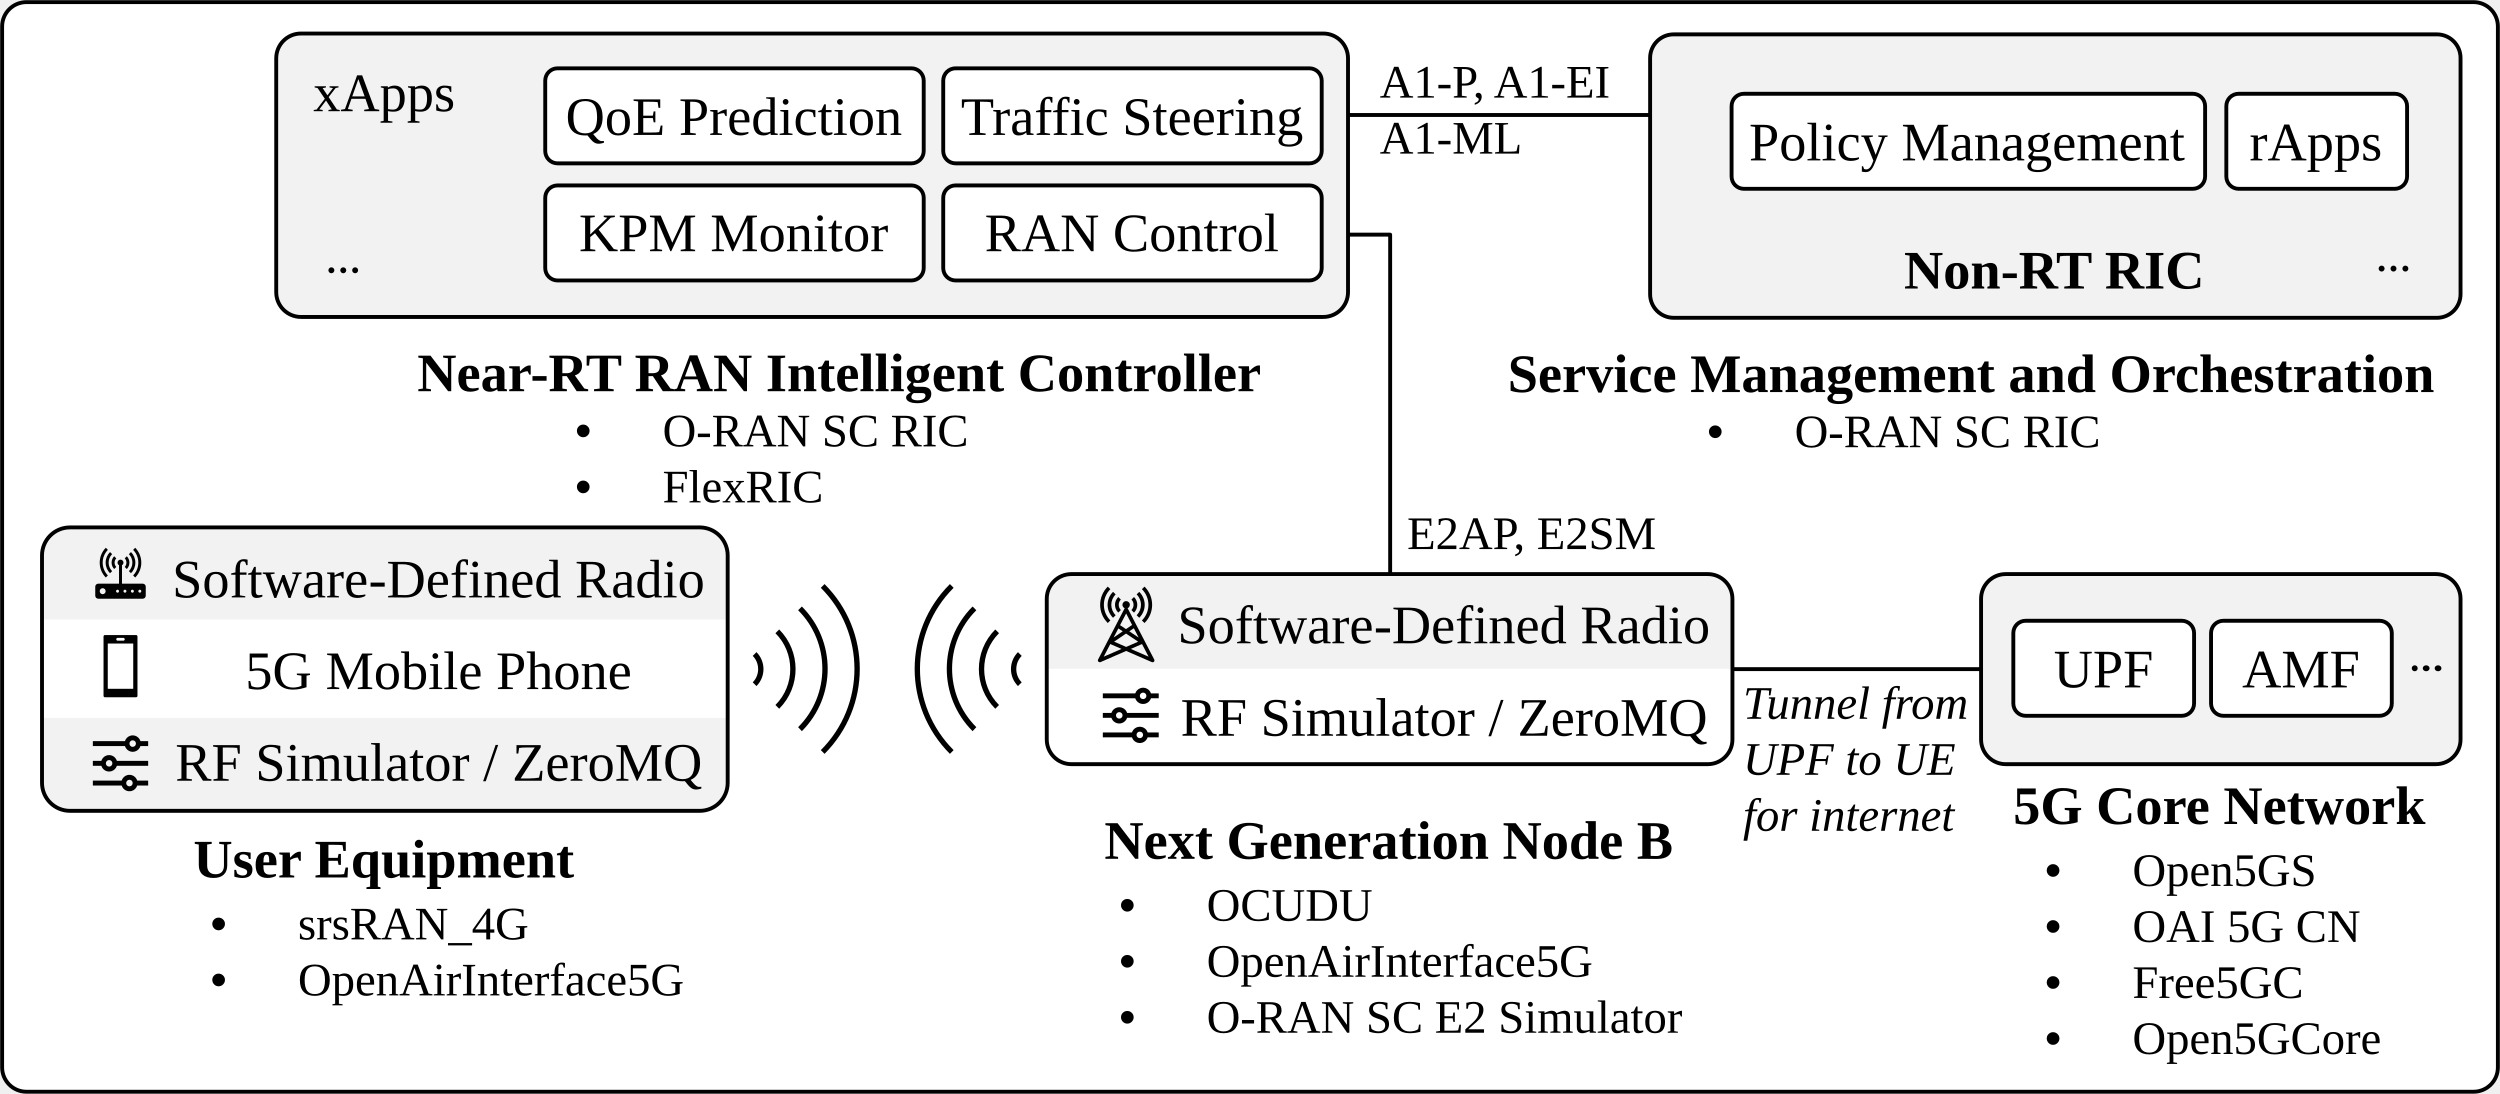
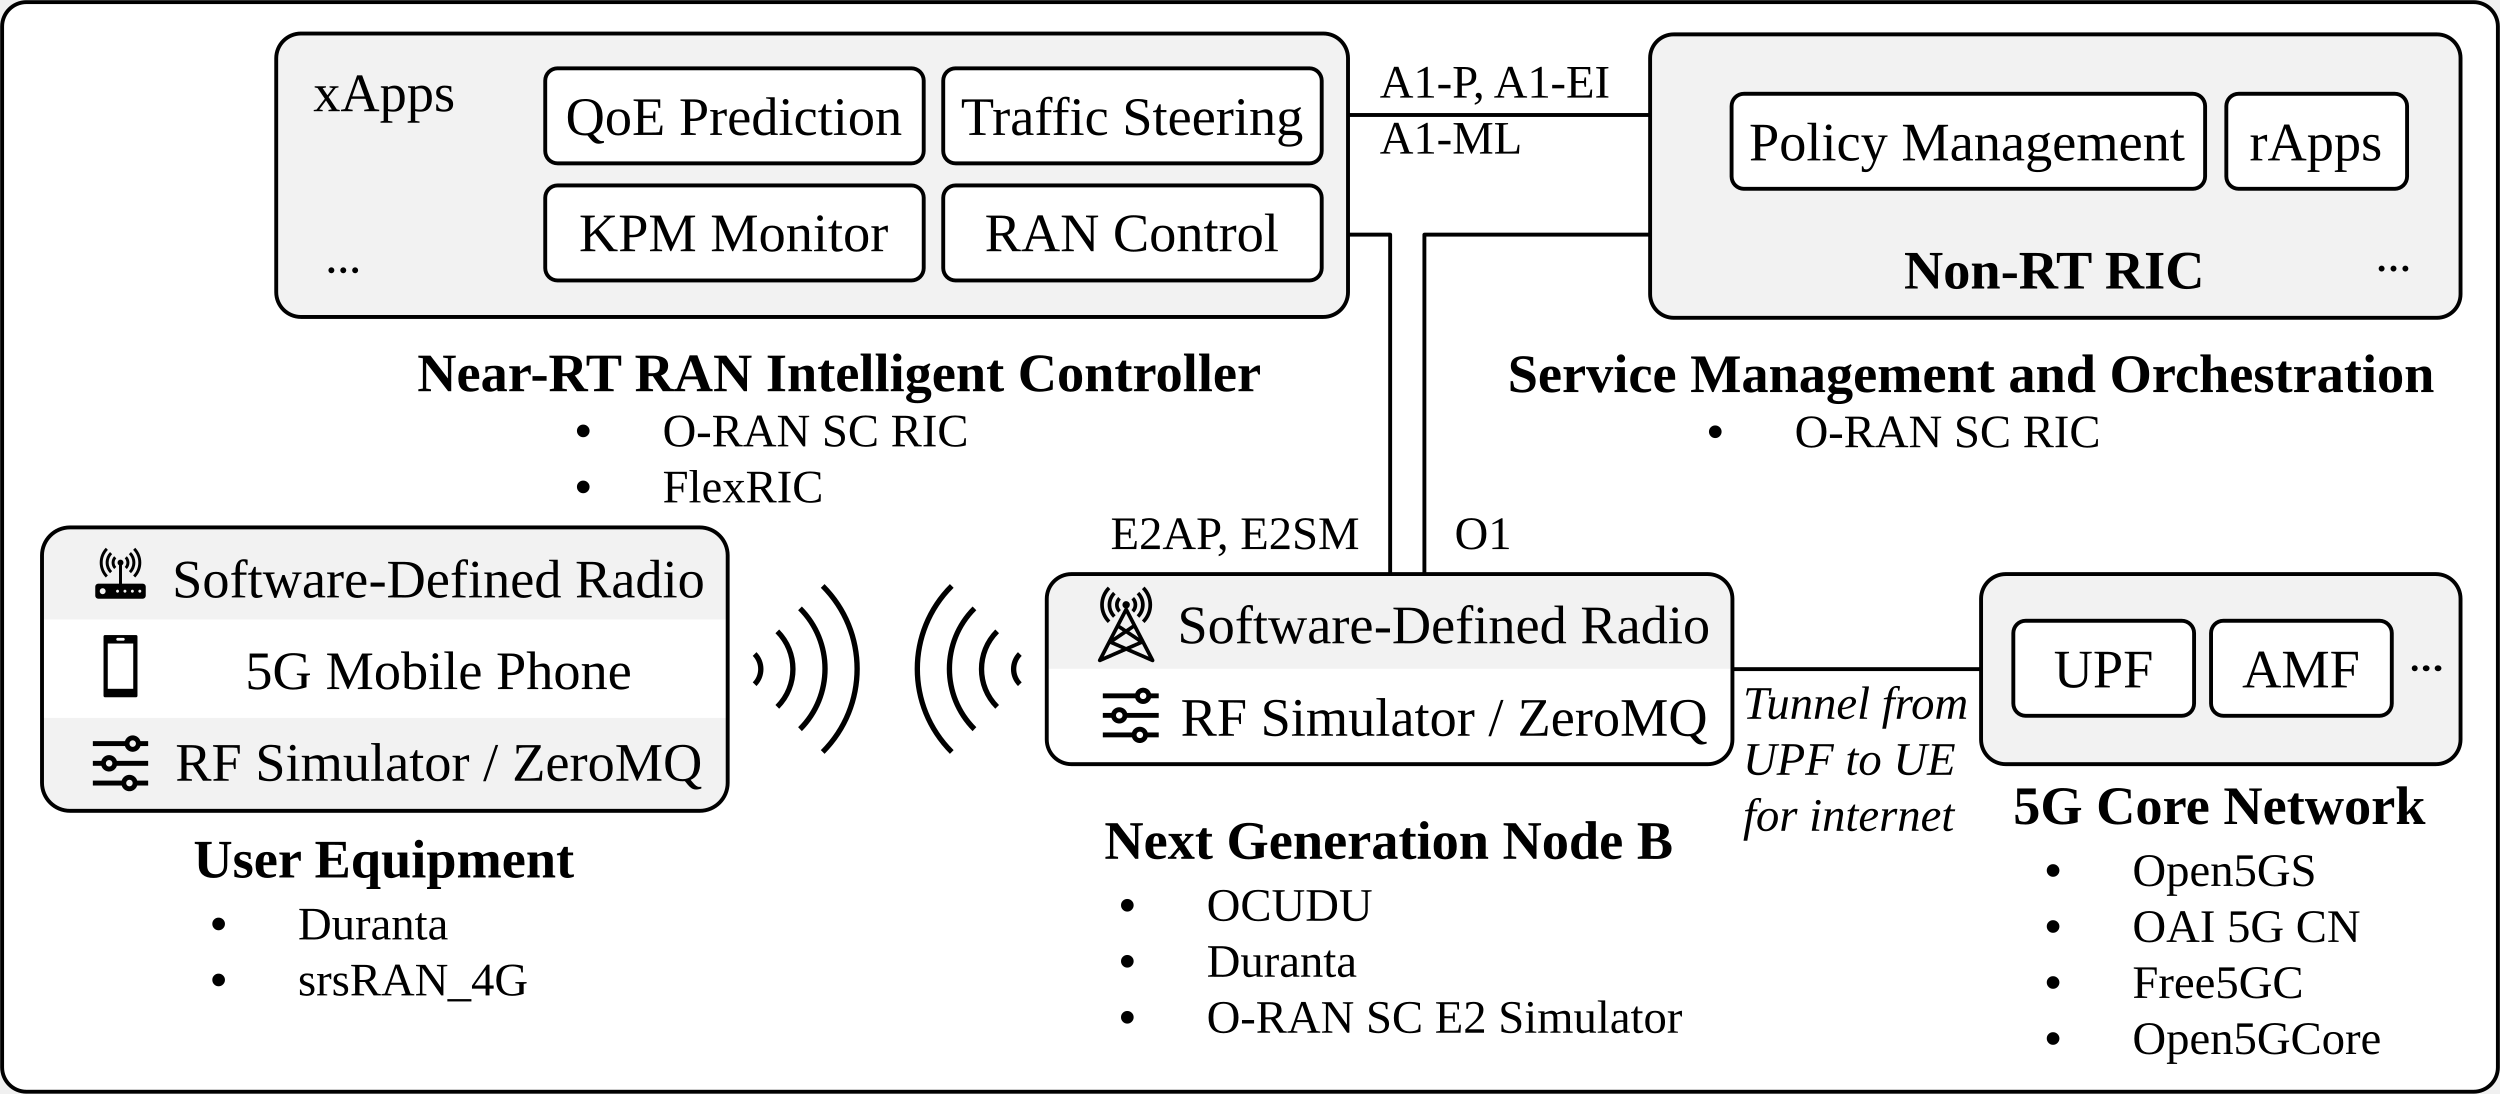
<svg xmlns="http://www.w3.org/2000/svg" width="2946" height="1289" xml:space="preserve" overflow="hidden">
  <g transform="translate(-723 -591)">
    <path d="M725 621.657C725 605.83 737.83 593 753.657 593L3637.34 593C3653.17 593 3666 605.83 3666 621.657L3666 1848.34C3666 1864.17 3653.17 1877 3637.34 1877L753.657 1877C737.83 1877 725 1864.17 725 1848.34Z" fill="#FFFFFF" fill-rule="evenodd" />
    <path d="M2667.5 659.296C2667.5 643.945 2679.94 631.5 2695.3 631.5L3594.7 631.5C3610.06 631.5 3622.5 643.945 3622.5 659.296L3622.5 937.704C3622.5 953.055 3610.06 965.5 3594.7 965.5L2695.3 965.5C2679.94 965.5 2667.5 953.055 2667.5 937.704Z" stroke="#000000" stroke-width="4.583" stroke-miterlimit="8" fill="#F2F2F2" fill-rule="evenodd" />
    <text font-family="Times New Roman,Times New Roman_MSFontService,sans-serif" font-weight="700" font-size="64" transform="matrix(1 0 0 1 2499.7 1053)">Service Management and Orchestration</text>
    <text font-family="Arial,Arial_MSFontService,sans-serif" font-weight="400" font-size="55" transform="matrix(1 0 0 1 2734.66 1118)">•</text>
    <text font-family="Times New Roman,Times New Roman_MSFontService,sans-serif" font-weight="400" font-size="55" transform="matrix(1 0 0 1 2837.79 1118)">O</text>
    <text font-family="Times New Roman,Times New Roman_MSFontService,sans-serif" font-weight="400" font-size="55" transform="matrix(1 0 0 1 2877.32 1118)">-</text>
    <text font-family="Times New Roman,Times New Roman_MSFontService,sans-serif" font-weight="400" font-size="55" transform="matrix(1 0 0 1 2895.65 1118)">RAN SC RIC</text>
    <text font-family="Times New Roman,Times New Roman_MSFontService,sans-serif" font-weight="700" font-size="64" transform="matrix(1 0 0 1 2966.67 931)">Non</text>
    <text font-family="Times New Roman,Times New Roman_MSFontService,sans-serif" font-weight="700" font-size="64" transform="matrix(1 0 0 1 3080.68 931)">-</text>
    <text font-family="Times New Roman,Times New Roman_MSFontService,sans-serif" font-weight="700" font-size="64" transform="matrix(1 0 0 1 3101.88 931)">RT RIC</text>
    <path d="M725.5 622.158C725.5 606.331 738.331 593.5 754.158 593.5L3637.84 593.5C3653.67 593.5 3666.5 606.331 3666.5 622.158L3666.5 1848.84C3666.5 1864.67 3653.67 1877.5 3637.84 1877.5L754.158 1877.5C738.331 1877.5 725.5 1864.67 725.5 1848.84Z" stroke="#000000" stroke-width="4.583" stroke-miterlimit="8" fill="none" fill-rule="evenodd" />
    <text font-family="Times New Roman,Times New Roman_MSFontService,sans-serif" font-weight="700" font-size="64" transform="matrix(1 0 0 1 950.914 1625)">User Equipment</text>
    <path d="M772 1243.62C772 1226.16 786.155 1212 803.617 1212L1548.38 1212C1565.84 1212 1580 1226.16 1580 1243.62L1580 1514.38C1580 1531.84 1565.84 1546 1548.38 1546L803.617 1546C786.155 1546 772 1531.84 772 1514.38Z" fill="#F2F2F2" fill-rule="evenodd" />
    <rect x="772" y="1321" width="808" height="116" fill="#FFFFFF" />
    <path d="M772.5 1245.5C772.5 1227.27 787.273 1212.5 805.496 1212.5L1547.5 1212.5C1565.73 1212.5 1580.5 1227.27 1580.5 1245.5L1580.5 1513.5C1580.5 1531.73 1565.73 1546.5 1547.5 1546.5L805.496 1546.5C787.273 1546.5 772.5 1531.73 772.5 1513.5Z" stroke="#000000" stroke-width="4.583" stroke-miterlimit="8" fill="none" fill-rule="evenodd" />
    <text font-family="Times New Roman,Times New Roman_MSFontService,sans-serif" font-weight="400" font-size="64" transform="matrix(1 0 0 1 929.584 1511)">RF Simulator / </text>
    <text font-family="Times New Roman,Times New Roman_MSFontService,sans-serif" font-weight="400" font-size="64" transform="matrix(1 0 0 1 1326.62 1511)">ZeroMQ</text>
    <text font-family="Times New Roman,Times New Roman_MSFontService,sans-serif" font-weight="400" font-size="64" transform="matrix(1 0 0 1 1012.08 1403)">5G </text>
    <text font-family="Times New Roman,Times New Roman_MSFontService,sans-serif" font-weight="400" font-size="64" transform="matrix(1 0 0 1 1106.62 1403)">Mobile Phone</text>
    <text font-family="Times New Roman,Times New Roman_MSFontService,sans-serif" font-weight="400" font-size="64" transform="matrix(1 0 0 1 925.86 1295)">Software</text>
    <text font-family="Times New Roman,Times New Roman_MSFontService,sans-serif" font-weight="400" font-size="64" transform="matrix(1 0 0 1 1157.32 1295)">-</text>
    <text font-family="Times New Roman,Times New Roman_MSFontService,sans-serif" font-weight="400" font-size="64" transform="matrix(1 0 0 1 1178.52 1295)">Defined Radio</text>
    <g>
      <g>
        <g>
          <path d="M55 66.666 25 66.666 25 13.333 55 13.333 55 66.666ZM36.666 6.667 43.333 6.667C44.25 6.667 45 7.417 45 8.333 45 9.25 44.25 10 43.333 10L36.666 10C35.75 10 35 9.25 35 8.333 35 7.417 35.75 6.667 36.666 6.667ZM58.333 3.333 21.667 3.333C20.75 3.333 20 4.083 20 5L20 75C20 75.916 20.75 76.666 21.667 76.666L58.333 76.666C59.25 76.666 60 75.916 60 75L60 5C60 4.083 59.25 3.333 58.333 3.333Z" transform="matrix(1 0 0 1 825 1336)" />
        </g>
      </g>
    </g>
    <g>
      <g>
        <g>
          <path d="M69.516 20.125C67.928 15.076 62.547 12.271 57.499 13.86 54.512 14.799 52.173 17.139 51.233 20.125L13.417 20.125 13.417 25.875 51.233 25.875C52.822 30.924 58.202 33.729 63.251 32.14 66.237 31.201 68.577 28.861 69.516 25.875L78.583 25.875 78.583 20.125ZM60.375 26.833C58.258 26.833 56.541 25.117 56.541 23 56.541 20.883 58.258 19.167 60.375 19.167 62.492 19.167 64.208 20.883 64.208 23 64.208 25.117 62.492 26.833 60.375 26.833Z" transform="matrix(1 0 0 1.01087 819 1444)" />
          <path d="M56.541 59.416C52.358 59.422 48.66 62.136 47.4 66.125L13.417 66.125 13.417 71.875 47.4 71.875C48.988 76.924 54.369 79.729 59.418 78.14 62.404 77.201 64.743 74.861 65.683 71.875L78.583 71.875 78.583 66.125 65.683 66.125C64.423 62.136 60.725 59.422 56.541 59.416ZM56.541 72.833C54.425 72.833 52.708 71.117 52.708 69 52.708 66.883 54.425 65.166 56.541 65.166 58.659 65.166 60.375 66.883 60.375 69 60.375 71.117 58.659 72.833 56.541 72.833Z" transform="matrix(1 0 0 1.01087 819 1444)" />
          <path d="M32.583 36.417C28.4 36.422 24.702 39.136 23.442 43.125L13.417 43.125 13.417 48.875 23.442 48.875C25.03 53.924 30.411 56.729 35.459 55.14 38.446 54.201 40.785 51.861 41.725 48.875L78.583 48.875 78.583 43.125 41.725 43.125C40.465 39.136 36.767 36.422 32.583 36.417ZM32.583 49.833C30.466 49.833 28.75 48.117 28.75 46 28.75 43.883 30.466 42.167 32.583 42.167 34.7 42.167 36.417 43.883 36.417 46 36.417 48.117 34.7 49.833 32.583 49.833Z" transform="matrix(1 0 0 1.01087 819 1444)" />
        </g>
      </g>
    </g>
    <g>
      <g>
        <g>
          <path d="M34.563 37.1 37.013 34.65C35.788 33.338 35 31.588 35 29.663 35 27.738 35.788 25.988 37.013 24.675L34.563 22.225C32.638 24.15 31.5 26.775 31.5 29.663 31.5 32.55 32.638 35.175 34.563 37.1Z" transform="matrix(1 0 0 1.0119 823 1224)" />
          <path d="M29.663 42 32.113 39.55C29.575 37.013 28 33.513 28 29.663 28 25.813 29.575 22.313 32.113 19.775L29.663 17.325C26.425 20.475 24.5 24.85 24.5 29.663 24.5 34.475 26.425 38.85 29.663 42Z" transform="matrix(1 0 0 1.0119 823 1224)" />
          <path d="M27.125 44.538C23.363 40.775 21 35.525 21 29.663 21 23.8 23.363 18.638 27.125 14.787L24.675 12.338C20.213 16.8 17.5 22.925 17.5 29.663 17.5 36.4 20.213 42.525 24.675 46.988L27.125 44.538Z" transform="matrix(1 0 0 1.0119 823 1224)" />
          <path d="M49.438 37.1C51.363 35.175 52.5 32.55 52.5 29.663 52.5 26.775 51.363 24.15 49.438 22.225L46.988 24.675C48.213 25.9 49 27.65 49 29.663 49 31.675 48.213 33.338 46.988 34.65L49.438 37.1Z" transform="matrix(1 0 0 1.0119 823 1224)" />
          <path d="M51.888 39.55 54.338 42C57.575 38.85 59.5 34.475 59.5 29.663 59.5 24.85 57.575 20.475 54.338 17.325L51.888 19.775C54.425 22.313 56 25.813 56 29.663 56 33.513 54.425 37.013 51.888 39.55Z" transform="matrix(1 0 0 1.0119 823 1224)" />
          <path d="M56.875 44.538 59.325 46.988C63.788 42.525 66.5 36.4 66.5 29.663 66.5 22.925 63.788 16.8 59.325 12.338L56.875 14.787C60.638 18.55 63 23.8 63 29.663 63 35.525 60.638 40.688 56.875 44.538Z" transform="matrix(1 0 0 1.0119 823 1224)" />
          <path d="M64.75 64.663C63.788 64.663 63 63.875 63 62.913 63 61.95 63.788 61.163 64.75 61.163 65.713 61.163 66.5 61.95 66.5 62.913 66.5 63.875 65.713 64.663 64.75 64.663ZM56 64.663C55.038 64.663 54.25 63.875 54.25 62.913 54.25 61.95 55.038 61.163 56 61.163 56.963 61.163 57.75 61.95 57.75 62.913 57.75 63.875 56.963 64.663 56 64.663ZM47.25 64.663C46.288 64.663 45.5 63.875 45.5 62.913 45.5 61.95 46.288 61.163 47.25 61.163 48.213 61.163 49 61.95 49 62.913 49 63.875 48.213 64.663 47.25 64.663ZM38.5 64.663C37.538 64.663 36.75 63.875 36.75 62.913 36.75 61.95 37.538 61.163 38.5 61.163 39.463 61.163 40.25 61.95 40.25 62.913 40.25 63.875 39.463 64.663 38.5 64.663ZM21 66.413C19.075 66.413 17.5 64.838 17.5 62.913 17.5 60.988 19.075 59.413 21 59.413 22.925 59.413 24.5 60.988 24.5 62.913 24.5 64.838 22.925 66.413 21 66.413ZM68.25 54.163 43.75 54.163 43.75 32.638C44.8 32.025 45.5 30.888 45.5 29.663 45.5 27.738 43.925 26.163 42 26.163 40.075 26.163 38.5 27.738 38.5 29.663 38.5 30.975 39.2 32.113 40.25 32.638L40.25 54.163 15.75 54.163C13.825 54.163 12.25 55.738 12.25 57.663L12.25 68.163C12.25 70.088 13.825 71.663 15.75 71.663L68.25 71.663C70.175 71.663 71.75 70.088 71.75 68.163L71.75 57.663C71.75 55.738 70.175 54.163 68.25 54.163Z" transform="matrix(1 0 0 1.0119 823 1224)" />
        </g>
      </g>
    </g>
    <g>
      <g>
        <g>
          <path d="M55.681 132.754C108.531 79.904 194.098 79.904 246.948 132.754L251.352 128.35C195.985 72.983 106.329 72.983 51.277 128.35L55.681 132.754Z" transform="matrix(6.12324e-17 1 -1 6.12323e-17 1823 1228)" />
          <path d="M224.612 155.089C184.031 114.508 118.283 114.508 77.702 155.089L82.106 159.494C120.171 121.429 181.829 121.429 219.894 159.494L224.612 155.089Z" transform="matrix(6.12324e-17 1 -1 6.12323e-17 1823 1228)" />
          <path d="M109.16 186.233C132.439 162.954 170.504 162.954 193.783 186.233L198.187 181.829C172.392 156.033 130.552 156.033 104.756 181.829L109.16 186.233Z" transform="matrix(6.12324e-17 1 -1 6.12323e-17 1823 1228)" />
          <path d="M135.9 212.973C144.394 204.479 158.55 204.479 167.044 212.973L171.448 208.569C160.437 197.558 142.506 197.558 131.496 208.569L135.9 212.973Z" transform="matrix(6.12324e-17 1 -1 6.12323e-17 1823 1228)" />
        </g>
      </g>
    </g>
    <text font-family="Arial,Arial_MSFontService,sans-serif" font-weight="400" font-size="55" transform="matrix(1 0 0 1 971.009 1698)">•</text>
-     <text font-family="Times New Roman,Times New Roman_MSFontService,sans-serif" font-weight="400" font-size="55" transform="matrix(1 0 0 1 1074.13 1698)">srsRAN_4G</text>
+     <text font-family="Times New Roman,Times New Roman_MSFontService,sans-serif" font-weight="400" font-size="55" transform="matrix(1 0 0 1 1074.13 1698)">Duranta</text>
    <text font-family="Arial,Arial_MSFontService,sans-serif" font-weight="400" font-size="55" transform="matrix(1 0 0 1 971.009 1764)">•</text>
-     <text font-family="Times New Roman,Times New Roman_MSFontService,sans-serif" font-weight="400" font-size="55" transform="matrix(1 0 0 1 1074.13 1764)">OpenAirInterface5G</text>
+     <text font-family="Times New Roman,Times New Roman_MSFontService,sans-serif" font-weight="400" font-size="55" transform="matrix(1 0 0 1 1074.13 1764)">srsRAN</text>
+     <text font-family="Times New Roman,Times New Roman_MSFontService,sans-serif" font-weight="400" font-size="55" transform="matrix(1 0 0 1 1250.59 1764)">_</text>
+     <text font-family="Times New Roman,Times New Roman_MSFontService,sans-serif" font-weight="400" font-size="55" transform="matrix(1 0 0 1 1278.09 1764)">4G</text>
    <text font-family="Times New Roman,Times New Roman_MSFontService,sans-serif" font-weight="700" font-size="64" transform="matrix(1 0 0 1 2024.4 1603)">Next Generation Node B</text>
    <g>
      <g>
        <g>
          <path d="M55.681 132.754C108.531 79.904 194.098 79.904 246.948 132.754L251.352 128.35C195.986 72.983 106.329 72.983 51.277 128.35L55.681 132.754Z" transform="matrix(1.83697e-16 1 1 -1.83697e-16 1714 1228)" />
          <path d="M224.613 155.09C184.031 114.508 118.283 114.508 77.702 155.09L82.106 159.494C120.171 121.429 181.829 121.429 219.894 159.494L224.613 155.09Z" transform="matrix(1.83697e-16 1 1 -1.83697e-16 1714 1228)" />
          <path d="M109.16 186.233C132.44 162.954 170.504 162.954 193.783 186.233L198.188 181.829C172.392 156.033 130.552 156.033 104.756 181.829L109.16 186.233Z" transform="matrix(1.83697e-16 1 1 -1.83697e-16 1714 1228)" />
          <path d="M135.9 212.973C144.394 204.479 158.55 204.479 167.044 212.973L171.448 208.569C160.438 197.558 142.506 197.558 131.496 208.569L135.9 212.973Z" transform="matrix(1.83697e-16 1 1 -1.83697e-16 1714 1228)" />
        </g>
      </g>
    </g>
    <path d="M1956 1296.06C1956 1280.01 1969.01 1267 1985.06 1267L2734.94 1267C2750.99 1267 2764 1280.01 2764 1296.06L2764 1461.94C2764 1477.99 2750.99 1491 2734.94 1491L1985.06 1491C1969.01 1491 1956 1477.99 1956 1461.94Z" fill="#F2F2F2" fill-rule="evenodd" />
    <path d="M31.828 0 775.172 0C792.75-6.42139e-15 807 14.25 807 31.828L807 111 0 111 0 31.828C-6.42137e-15 14.25 14.25 0 31.828 0Z" fill="#FFFFFF" fill-rule="evenodd" transform="matrix(1 0 0 -1 1957 1490)" />
    <path d="M1956.5 1296.56C1956.5 1280.51 1969.51 1267.5 1985.56 1267.5L2735.44 1267.5C2751.49 1267.5 2764.5 1280.51 2764.5 1296.56L2764.5 1462.44C2764.5 1478.49 2751.49 1491.5 2735.44 1491.5L1985.56 1491.5C1969.51 1491.5 1956.5 1478.49 1956.5 1462.44Z" stroke="#000000" stroke-width="4.583" stroke-miterlimit="8" fill="none" fill-rule="evenodd" />
    <text font-family="Times New Roman,Times New Roman_MSFontService,sans-serif" font-weight="400" font-size="64" transform="matrix(1 0 0 1 2110.51 1349)">Software</text>
    <text font-family="Times New Roman,Times New Roman_MSFontService,sans-serif" font-weight="400" font-size="64" transform="matrix(1 0 0 1 2341.96 1349)">-</text>
    <text font-family="Times New Roman,Times New Roman_MSFontService,sans-serif" font-weight="400" font-size="64" transform="matrix(1 0 0 1 2363.16 1349)">Defined Radio</text>
    <g>
      <g>
        <g>
          <path d="M43.333 37.917 46.367 34.883C43.043 31.438 43.043 25.979 46.367 22.533L43.333 19.5C38.277 24.598 38.277 32.819 43.333 37.917Z" transform="matrix(1.00962 0 0 1 1997 1275)" />
          <path d="M37.267 43.983 40.3 40.95C33.539 34.232 33.504 23.305 40.222 16.544 40.248 16.518 40.274 16.492 40.3 16.467L37.267 13.433C28.831 21.75 28.734 35.331 37.051 43.767 37.122 43.84 37.194 43.912 37.267 43.983Z" transform="matrix(1.00962 0 0 1 1997 1275)" />
          <path d="M34.125 47.125C24.012 36.93 24.012 20.487 34.125 10.292L31.092 7.258C19.245 19.104 19.244 38.31 31.09 50.156 31.09 50.157 31.091 50.158 31.092 50.158Z" transform="matrix(1.00962 0 0 1 1997 1275)" />
          <path d="M61.75 37.917C66.806 32.819 66.806 24.598 61.75 19.5L58.717 22.533C60.337 24.178 61.233 26.4 61.208 28.708 61.212 31.012 60.319 33.227 58.717 34.883Z" transform="matrix(1.00962 0 0 1 1997 1275)" />
          <path d="M64.783 40.95 67.817 43.983C76.253 35.666 76.35 22.085 68.033 13.649 67.961 13.577 67.889 13.505 67.817 13.433L64.783 16.467C71.544 23.185 71.579 34.111 64.861 40.872 64.835 40.898 64.809 40.924 64.783 40.95Z" transform="matrix(1.00962 0 0 1 1997 1275)" />
          <path d="M70.958 47.125 73.992 50.158C85.838 38.313 85.839 19.107 73.994 7.261 73.993 7.26 73.993 7.259 73.992 7.258L70.958 10.292C81.071 20.487 81.071 36.93 70.958 47.125Z" transform="matrix(1.00962 0 0 1 1997 1275)" />
          <path d="M85.584 93.936 85.584 93.936C85.55 93.744 85.488 93.557 85.399 93.383 85.399 93.383 85.399 93.383 85.399 93.319L54.524 33.193C54.43 33.017 54.31 32.856 54.167 32.717 56.385 31.819 57.456 29.293 56.559 27.075 55.661 24.856 53.135 23.785 50.917 24.683 48.698 25.58 47.627 28.106 48.525 30.325 48.965 31.413 49.828 32.276 50.917 32.717 50.801 32.844 50.703 32.986 50.624 33.139L19.749 93.264C19.749 93.264 19.749 93.264 19.749 93.329 19.66 93.503 19.598 93.689 19.565 93.882L19.565 93.882C19.538 94.061 19.538 94.244 19.565 94.424 19.565 94.424 19.565 94.51 19.565 94.553 19.595 94.729 19.645 94.9 19.717 95.063 19.717 95.063 19.717 95.063 19.717 95.063 19.717 95.063 19.825 95.214 19.868 95.301 19.934 95.41 20.007 95.515 20.085 95.615L20.085 95.615C20.14 95.662 20.198 95.705 20.258 95.745 20.352 95.834 20.453 95.914 20.562 95.984 20.646 96.028 20.733 96.067 20.822 96.103L21.147 96.222 21.428 96.222 21.667 96.417 21.818 96.417 21.959 96.417C22.158 96.398 22.352 96.347 22.533 96.265L52.563 83.059 82.55 96.233C82.822 96.357 83.118 96.419 83.417 96.417L83.417 96.417C83.596 96.414 83.775 96.388 83.948 96.341L84.099 96.341C84.237 96.289 84.371 96.227 84.5 96.157L84.598 96.092C84.739 96.002 84.87 95.897 84.988 95.778L84.988 95.778C85.072 95.672 85.148 95.559 85.215 95.442 85.262 95.372 85.306 95.3 85.345 95.225 85.345 95.225 85.345 95.225 85.345 95.225 85.418 95.059 85.469 94.884 85.497 94.705 85.497 94.705 85.497 94.629 85.497 94.586 85.565 94.376 85.594 94.156 85.584 93.936ZM67.167 67.34 56.225 59.941 61.501 56.333ZM52.542 38.87 59.508 52.423 52.379 57.33 45.879 52.997C45.738 52.898 45.585 52.818 45.424 52.758ZM43.463 56.539 48.544 59.973 37.917 67.264ZM26.379 89.819 34.028 74.913 47.168 80.687ZM38.502 72.15 52.401 62.584 66.571 72.172 52.563 78.325ZM75.335 88.335 57.948 80.698 71.067 74.934 78.704 89.808Z" transform="matrix(1.00962 0 0 1 1997 1275)" />
        </g>
      </g>
    </g>
    <text font-family="Times New Roman,Times New Roman_MSFontService,sans-serif" font-weight="400" font-size="64" transform="matrix(1 0 0 1 2114.23 1458)">RF Simulator / </text>
    <text font-family="Times New Roman,Times New Roman_MSFontService,sans-serif" font-weight="400" font-size="64" transform="matrix(1 0 0 1 2511.26 1458)">ZeroMQ</text>
    <g>
      <g>
        <g>
          <path d="M69.516 20.125C67.928 15.076 62.547 12.271 57.499 13.86 54.512 14.799 52.173 17.139 51.233 20.125L13.417 20.125 13.417 25.875 51.233 25.875C52.822 30.924 58.202 33.729 63.251 32.14 66.237 31.201 68.577 28.861 69.516 25.875L78.583 25.875 78.583 20.125ZM60.375 26.833C58.258 26.833 56.541 25.117 56.541 23 56.541 20.883 58.258 19.167 60.375 19.167 62.492 19.167 64.208 20.883 64.208 23 64.208 25.117 62.492 26.833 60.375 26.833Z" transform="matrix(1.01087 0 0 1 2009 1388)" />
          <path d="M56.541 59.416C52.358 59.422 48.66 62.136 47.4 66.125L13.417 66.125 13.417 71.875 47.4 71.875C48.988 76.924 54.369 79.729 59.418 78.14 62.404 77.201 64.743 74.861 65.683 71.875L78.583 71.875 78.583 66.125 65.683 66.125C64.423 62.136 60.725 59.422 56.541 59.416ZM56.541 72.833C54.425 72.833 52.708 71.117 52.708 69 52.708 66.883 54.425 65.166 56.541 65.166 58.659 65.166 60.375 66.883 60.375 69 60.375 71.117 58.659 72.833 56.541 72.833Z" transform="matrix(1.01087 0 0 1 2009 1388)" />
          <path d="M32.583 36.417C28.4 36.422 24.702 39.136 23.442 43.125L13.417 43.125 13.417 48.875 23.442 48.875C25.03 53.924 30.411 56.729 35.459 55.14 38.446 54.201 40.785 51.861 41.725 48.875L78.583 48.875 78.583 43.125 41.725 43.125C40.465 39.136 36.767 36.422 32.583 36.417ZM32.583 49.833C30.466 49.833 28.75 48.117 28.75 46 28.75 43.883 30.466 42.167 32.583 42.167 34.7 42.167 36.417 43.883 36.417 46 36.417 48.117 34.7 49.833 32.583 49.833Z" transform="matrix(1.01087 0 0 1 2009 1388)" />
        </g>
      </g>
    </g>
    <text font-family="Arial,Arial_MSFontService,sans-serif" font-weight="400" font-size="55" transform="matrix(1 0 0 1 2041.82 1676)">•</text>
    <text font-family="Times New Roman,Times New Roman_MSFontService,sans-serif" font-weight="400" font-size="55" transform="matrix(1 0 0 1 2144.95 1676)">OCUDU</text>
    <text font-family="Arial,Arial_MSFontService,sans-serif" font-weight="400" font-size="55" transform="matrix(1 0 0 1 2041.82 1742)">•</text>
-     <text font-family="Times New Roman,Times New Roman_MSFontService,sans-serif" font-weight="400" font-size="55" transform="matrix(1 0 0 1 2144.95 1742)">OpenAirInterface5G</text>
+     <text font-family="Times New Roman,Times New Roman_MSFontService,sans-serif" font-weight="400" font-size="55" transform="matrix(1 0 0 1 2144.95 1742)">Duranta</text>
    <text font-family="Arial,Arial_MSFontService,sans-serif" font-weight="400" font-size="55" transform="matrix(1 0 0 1 2041.82 1808)">•</text>
    <text font-family="Times New Roman,Times New Roman_MSFontService,sans-serif" font-weight="400" font-size="55" transform="matrix(1 0 0 1 2144.95 1808)">O</text>
    <text font-family="Times New Roman,Times New Roman_MSFontService,sans-serif" font-weight="400" font-size="55" transform="matrix(1 0 0 1 2184.48 1808)">-</text>
    <text font-family="Times New Roman,Times New Roman_MSFontService,sans-serif" font-weight="400" font-size="55" transform="matrix(1 0 0 1 2202.81 1808)">RAN SC E2 Simulator</text>
    <path d="M3057 1296.06C3057 1280.01 3070.01 1267 3086.06 1267L3592.94 1267C3608.99 1267 3622 1280.01 3622 1296.06L3622 1461.94C3622 1477.99 3608.99 1491 3592.94 1491L3086.06 1491C3070.01 1491 3057 1477.99 3057 1461.94Z" fill="#F2F2F2" fill-rule="evenodd" />
    <path d="M0 0 398.877 0 398.877 59.656" stroke="#000000" stroke-width="4.583" stroke-linejoin="round" stroke-miterlimit="10" fill="none" fill-rule="evenodd" transform="matrix(-1.83697e-16 -1 -1 1.83697e-16 2361.16 1266.38)" />
    <path d="M1048.5 659.672C1048.5 643.561 1061.56 630.5 1077.67 630.5L2282.33 630.5C2298.44 630.5 2311.5 643.561 2311.5 659.672L2311.5 935.328C2311.5 951.439 2298.44 964.5 2282.33 964.5L1077.67 964.5C1061.56 964.5 1048.5 951.439 1048.5 935.328Z" stroke="#000000" stroke-width="4.583" stroke-miterlimit="8" fill="#F2F2F2" fill-rule="evenodd" />
    <text font-family="Times New Roman,Times New Roman_MSFontService,sans-serif" font-weight="700" font-size="64" transform="matrix(1 0 0 1 1214.73 1052)">Near</text>
    <text font-family="Times New Roman,Times New Roman_MSFontService,sans-serif" font-weight="700" font-size="64" transform="matrix(1 0 0 1 1348.13 1052)">-</text>
    <text font-family="Times New Roman,Times New Roman_MSFontService,sans-serif" font-weight="700" font-size="64" transform="matrix(1 0 0 1 1369.33 1052)">RT RAN Intelligent Controller</text>
    <text font-family="Arial,Arial_MSFontService,sans-serif" font-weight="400" font-size="55" transform="matrix(1 0 0 1 1400.68 1117)">•</text>
    <text font-family="Times New Roman,Times New Roman_MSFontService,sans-serif" font-weight="400" font-size="55" transform="matrix(1 0 0 1 1503.8 1117)">O</text>
    <text font-family="Times New Roman,Times New Roman_MSFontService,sans-serif" font-weight="400" font-size="55" transform="matrix(1 0 0 1 1543.34 1117)">-</text>
    <text font-family="Times New Roman,Times New Roman_MSFontService,sans-serif" font-weight="400" font-size="55" transform="matrix(1 0 0 1 1561.67 1117)">RAN SC RIC</text>
    <text font-family="Arial,Arial_MSFontService,sans-serif" font-weight="400" font-size="55" transform="matrix(1 0 0 1 1400.68 1183)">•</text>
    <text font-family="Times New Roman,Times New Roman_MSFontService,sans-serif" font-weight="400" font-size="55" transform="matrix(1 0 0 1 1503.8 1183)">FlexRIC</text>
    <path d="M2311.5 726.5 2666.97 726.5" stroke="#000000" stroke-width="4.583" stroke-miterlimit="8" fill="none" fill-rule="evenodd" />
    <path d="M1365.5 824.031C1365.5 816.006 1372.01 809.5 1380.03 809.5L1796.97 809.5C1804.99 809.5 1811.5 816.006 1811.5 824.031L1811.5 906.969C1811.5 914.994 1804.99 921.5 1796.97 921.5L1380.03 921.5C1372.01 921.5 1365.5 914.994 1365.5 906.969Z" stroke="#000000" stroke-width="4.583" stroke-miterlimit="8" fill="#FFFFFF" fill-rule="evenodd" />
    <text font-family="Times New Roman,Times New Roman_MSFontService,sans-serif" font-weight="400" font-size="64" transform="matrix(1 0 0 1 1405.28 887)">KPM Monitor</text>
    <path d="M1834.5 686.031C1834.5 678.006 1841.01 671.5 1849.03 671.5L2265.97 671.5C2273.99 671.5 2280.5 678.006 2280.5 686.031L2280.5 768.969C2280.5 776.994 2273.99 783.5 2265.97 783.5L1849.03 783.5C1841.01 783.5 1834.5 776.994 1834.5 768.969Z" stroke="#000000" stroke-width="4.583" stroke-miterlimit="8" fill="#FFFFFF" fill-rule="evenodd" />
    <text font-family="Times New Roman,Times New Roman_MSFontService,sans-serif" font-weight="400" font-size="64" transform="matrix(1 0 0 1 1855.3 750)">Traffic Steering</text>
    <path d="M1365.5 686.031C1365.5 678.006 1372.01 671.5 1380.03 671.5L1796.97 671.5C1804.99 671.5 1811.5 678.006 1811.5 686.031L1811.5 768.969C1811.5 776.994 1804.99 783.5 1796.97 783.5L1380.03 783.5C1372.01 783.5 1365.5 776.994 1365.5 768.969Z" stroke="#000000" stroke-width="4.583" stroke-miterlimit="8" fill="#FFFFFF" fill-rule="evenodd" />
    <text font-family="Times New Roman,Times New Roman_MSFontService,sans-serif" font-weight="400" font-size="64" transform="matrix(1 0 0 1 1389.53 750)">QoE</text>
    <text font-family="Times New Roman,Times New Roman_MSFontService,sans-serif" font-weight="400" font-size="64" transform="matrix(1 0 0 1 1523.02 750)">Prediction</text>
    <path d="M1834.5 824.031C1834.5 816.006 1841.01 809.5 1849.03 809.5L2265.97 809.5C2273.99 809.5 2280.5 816.006 2280.5 824.031L2280.5 906.969C2280.5 914.994 2273.99 921.5 2265.97 921.5L1849.03 921.5C1841.01 921.5 1834.5 914.994 1834.5 906.969Z" stroke="#000000" stroke-width="4.583" stroke-miterlimit="8" fill="#FFFFFF" fill-rule="evenodd" />
    <text font-family="Times New Roman,Times New Roman_MSFontService,sans-serif" font-weight="400" font-size="64" transform="matrix(1 0 0 1 1883.38 887)">RAN Control</text>
    <path d="M3346.5 716.031C3346.5 708.006 3353.01 701.5 3361.03 701.5L3544.97 701.5C3552.99 701.5 3559.5 708.006 3559.5 716.031L3559.5 798.969C3559.5 806.995 3552.99 813.5 3544.97 813.5L3361.03 813.5C3353.01 813.5 3346.5 806.995 3346.5 798.969Z" stroke="#000000" stroke-width="4.583" stroke-miterlimit="8" fill="#FFFFFF" fill-rule="evenodd" />
    <text font-family="Times New Roman,Times New Roman_MSFontService,sans-serif" font-weight="400" font-size="64" transform="matrix(1 0 0 1 3373.75 780)">rApps</text>
    <path d="M2763.5 716.031C2763.5 708.006 2770.01 701.5 2778.03 701.5L3306.97 701.5C3314.99 701.5 3321.5 708.006 3321.5 716.031L3321.5 798.969C3321.5 806.994 3314.99 813.5 3306.97 813.5L2778.03 813.5C2770.01 813.5 2763.5 806.994 2763.5 798.969Z" stroke="#000000" stroke-width="4.583" stroke-miterlimit="8" fill="#FFFFFF" fill-rule="evenodd" />
    <text font-family="Times New Roman,Times New Roman_MSFontService,sans-serif" font-weight="400" font-size="64" transform="matrix(1 0 0 1 2784.03 780)">Policy Management</text>
    <text font-family="Times New Roman,Times New Roman_MSFontService,sans-serif" font-weight="400" font-size="64" transform="matrix(1 0 0 1 1092.15 722)">xApps</text>
    <path d="M0 3.5C-8.91223e-16 1.567 1.567 0 3.5 0 5.433 -8.91177e-16 7 1.567 7 3.5 7 5.433 5.433 7 3.5 7 1.567 7-1.33683e-15 5.433 0 3.5Z" fill-rule="evenodd" transform="matrix(1 0 0 -1 3526 911)" />
    <path d="M0 3.5C-8.91223e-16 1.567 1.567 0 3.5 0 5.433 -8.91177e-16 7 1.567 7 3.5 7 5.433 5.433 7 3.5 7 1.567 7-1.33683e-15 5.433 0 3.5Z" fill-rule="evenodd" transform="matrix(1 0 0 -1 3540 911)" />
    <path d="M0 3.5C-8.91177e-16 1.567 1.567 0 3.5 0 5.433 -8.91177e-16 7 1.567 7 3.5 7 5.433 5.433 7 3.5 7 1.567 7-1.33677e-15 5.433 0 3.5Z" fill-rule="evenodd" transform="matrix(1 0 0 -1 3554 911)" />
    <path d="M0 3.5C-8.91177e-16 1.567 1.567 0 3.5 0 5.433 -8.91177e-16 7 1.567 7 3.5 7 5.433 5.433 7 3.5 7 1.567 7-1.33677e-15 5.433 0 3.5Z" fill-rule="evenodd" transform="matrix(1 0 0 -1 1110 913)" />
    <path d="M0 3.5C-8.91177e-16 1.567 1.567 0 3.5 0 5.433 -8.91177e-16 7 1.567 7 3.5 7 5.433 5.433 7 3.5 7 1.567 7-1.33677e-15 5.433 0 3.5Z" fill-rule="evenodd" transform="matrix(1 0 0 -1 1124 913)" />
    <path d="M0 3.5C-8.91177e-16 1.567 1.567 0 3.5 0 5.433 -8.91177e-16 7 1.567 7 3.5 7 5.433 5.433 7 3.5 7 1.567 7-1.33677e-15 5.433 0 3.5Z" fill-rule="evenodd" transform="matrix(1 0 0 -1 1138 913)" />
    <text font-family="Times New Roman,Times New Roman_MSFontService,sans-serif" font-style="italic" font-weight="400" font-size="55" transform="matrix(1 0 0 1 2776.94 1438)">Tunnel from </text>
    <text font-family="Times New Roman,Times New Roman_MSFontService,sans-serif" font-style="italic" font-weight="400" font-size="55" transform="matrix(1 0 0 1 2776.94 1504)">UPF to UE</text>
    <text font-family="Times New Roman,Times New Roman_MSFontService,sans-serif" font-style="italic" font-weight="400" font-size="55" transform="matrix(1 0 0 1 2776.94 1570)">for internet</text>
    <path d="M2764.5 1379.5 3057.07 1379.5" stroke="#000000" stroke-width="4.583" stroke-miterlimit="8" fill="none" fill-rule="evenodd" />
    <path d="M3057.5 1296.56C3057.5 1280.51 3070.51 1267.5 3086.56 1267.5L3593.44 1267.5C3609.49 1267.5 3622.5 1280.51 3622.5 1296.56L3622.5 1462.44C3622.5 1478.49 3609.49 1491.5 3593.44 1491.5L3086.56 1491.5C3070.51 1491.5 3057.5 1478.49 3057.5 1462.44Z" stroke="#000000" stroke-width="4.583" stroke-miterlimit="8" fill="none" fill-rule="evenodd" />
    <path d="M0 3.5C-8.91177e-16 1.567 1.567 0 3.5 0 5.433 -8.91177e-16 7 1.567 7 3.5 7 5.433 5.433 7 3.5 7 1.567 7-1.33677e-15 5.433 0 3.5Z" fill-rule="evenodd" transform="matrix(1 0 0 -1 3565 1382)" />
    <path d="M0 3.5C-1.01849e-15 1.567 1.791 0 4 0 6.209 -8.91177e-16 8 1.567 8 3.5 8 5.433 6.209 7 4 7 1.791 7-1.52774e-15 5.433 0 3.5Z" fill-rule="evenodd" transform="matrix(1 0 0 -1 3578 1382)" />
    <path d="M0 3.5C-1.01854e-15 1.567 1.791 0 4 0 6.209 -8.91177e-16 8 1.567 8 3.5 8 5.433 6.209 7 4 7 1.791 7-1.52781e-15 5.433 0 3.5Z" fill-rule="evenodd" transform="matrix(1 0 0 -1 3592 1382)" />
    <path d="M3095.5 1337.03C3095.5 1329.01 3102.01 1322.5 3110.03 1322.5L3293.97 1322.5C3301.99 1322.5 3308.5 1329.01 3308.5 1337.03L3308.5 1419.97C3308.5 1427.99 3301.99 1434.5 3293.97 1434.5L3110.03 1434.5C3102.01 1434.5 3095.5 1427.99 3095.5 1419.97Z" stroke="#000000" stroke-width="4.583" stroke-miterlimit="8" fill="#FFFFFF" fill-rule="evenodd" />
    <text font-family="Times New Roman,Times New Roman_MSFontService,sans-serif" font-weight="400" font-size="64" transform="matrix(1 0 0 1 3143.07 1401)">UPF</text>
    <path d="M3328.5 1337.03C3328.5 1329.01 3335.01 1322.5 3343.03 1322.5L3526.97 1322.5C3534.99 1322.5 3541.5 1329.01 3541.5 1337.03L3541.5 1419.97C3541.5 1427.99 3534.99 1434.5 3526.97 1434.5L3343.03 1434.5C3335.01 1434.5 3328.5 1427.99 3328.5 1419.97Z" stroke="#000000" stroke-width="4.583" stroke-miterlimit="8" fill="#FFFFFF" fill-rule="evenodd" />
    <text font-family="Times New Roman,Times New Roman_MSFontService,sans-serif" font-weight="400" font-size="64" transform="matrix(1 0 0 1 3365.13 1401)">AMF</text>
    <text font-family="Arial,Arial_MSFontService,sans-serif" font-weight="400" font-size="55" transform="matrix(1 0 0 1 3132.73 1635)">•</text>
    <text font-family="Times New Roman,Times New Roman_MSFontService,sans-serif" font-weight="400" font-size="55" transform="matrix(1 0 0 1 3235.85 1635)">Open5GS</text>
    <text font-family="Arial,Arial_MSFontService,sans-serif" font-weight="400" font-size="55" transform="matrix(1 0 0 1 3132.73 1701)">•</text>
    <text font-family="Times New Roman,Times New Roman_MSFontService,sans-serif" font-weight="400" font-size="55" transform="matrix(1 0 0 1 3235.85 1701)">OAI 5G CN</text>
    <text font-family="Arial,Arial_MSFontService,sans-serif" font-weight="400" font-size="55" transform="matrix(1 0 0 1 3132.73 1767)">•</text>
    <text font-family="Times New Roman,Times New Roman_MSFontService,sans-serif" font-weight="400" font-size="55" transform="matrix(1 0 0 1 3235.85 1767)">Free5GC</text>
    <text font-family="Arial,Arial_MSFontService,sans-serif" font-weight="400" font-size="55" transform="matrix(1 0 0 1 3132.73 1833)">•</text>
    <text font-family="Times New Roman,Times New Roman_MSFontService,sans-serif" font-weight="400" font-size="55" transform="matrix(1 0 0 1 3235.85 1833)">Open5GCore</text>
    <text font-family="Times New Roman,Times New Roman_MSFontService,sans-serif" font-weight="700" font-size="64" transform="matrix(1 0 0 1 3095.37 1562)">5G Core Network</text>
    <text font-family="Times New Roman,Times New Roman_MSFontService,sans-serif" font-weight="400" font-size="55" transform="matrix(1 0 0 1 2348.9 706)">A1</text>
    <text font-family="Times New Roman,Times New Roman_MSFontService,sans-serif" font-weight="400" font-size="55" transform="matrix(1 0 0 1 2415.93 706)">-</text>
    <text font-family="Times New Roman,Times New Roman_MSFontService,sans-serif" font-weight="400" font-size="55" transform="matrix(1 0 0 1 2434.26 706)">P, A1</text>
    <text font-family="Times New Roman,Times New Roman_MSFontService,sans-serif" font-weight="400" font-size="55" transform="matrix(1 0 0 1 2550.04 706)">-</text>
    <text font-family="Times New Roman,Times New Roman_MSFontService,sans-serif" font-weight="400" font-size="55" transform="matrix(1 0 0 1 2568.37 706)">EI</text>
    <text font-family="Times New Roman,Times New Roman_MSFontService,sans-serif" font-weight="400" font-size="55" transform="matrix(1 0 0 1 2348.9 772)">A1</text>
    <text font-family="Times New Roman,Times New Roman_MSFontService,sans-serif" font-weight="400" font-size="55" transform="matrix(1 0 0 1 2415.93 772)">-</text>
    <text font-family="Times New Roman,Times New Roman_MSFontService,sans-serif" font-weight="400" font-size="55" transform="matrix(1 0 0 1 2434.26 772)">ML</text>
-     <text font-family="Times New Roman,Times New Roman_MSFontService,sans-serif" font-weight="400" font-size="55" transform="matrix(1 0 0 1 2381.12 1238)">E2AP, E2SM</text>
+     <text font-family="Times New Roman,Times New Roman_MSFontService,sans-serif" font-weight="400" font-size="55" transform="matrix(1 0 0 1 2031.67 1238)">E2AP, E2SM</text>
+     <path d="M2401.5 1266.98 2401.5 867.5 2667.75 867.5" stroke="#000000" stroke-width="4.583" stroke-linejoin="round" stroke-miterlimit="10" fill="none" fill-rule="evenodd" />
+     <text font-family="Times New Roman,Times New Roman_MSFontService,sans-serif" font-weight="400" font-size="55" transform="matrix(1 0 0 1 2437.06 1238)">O1</text>
  </g>
</svg>
